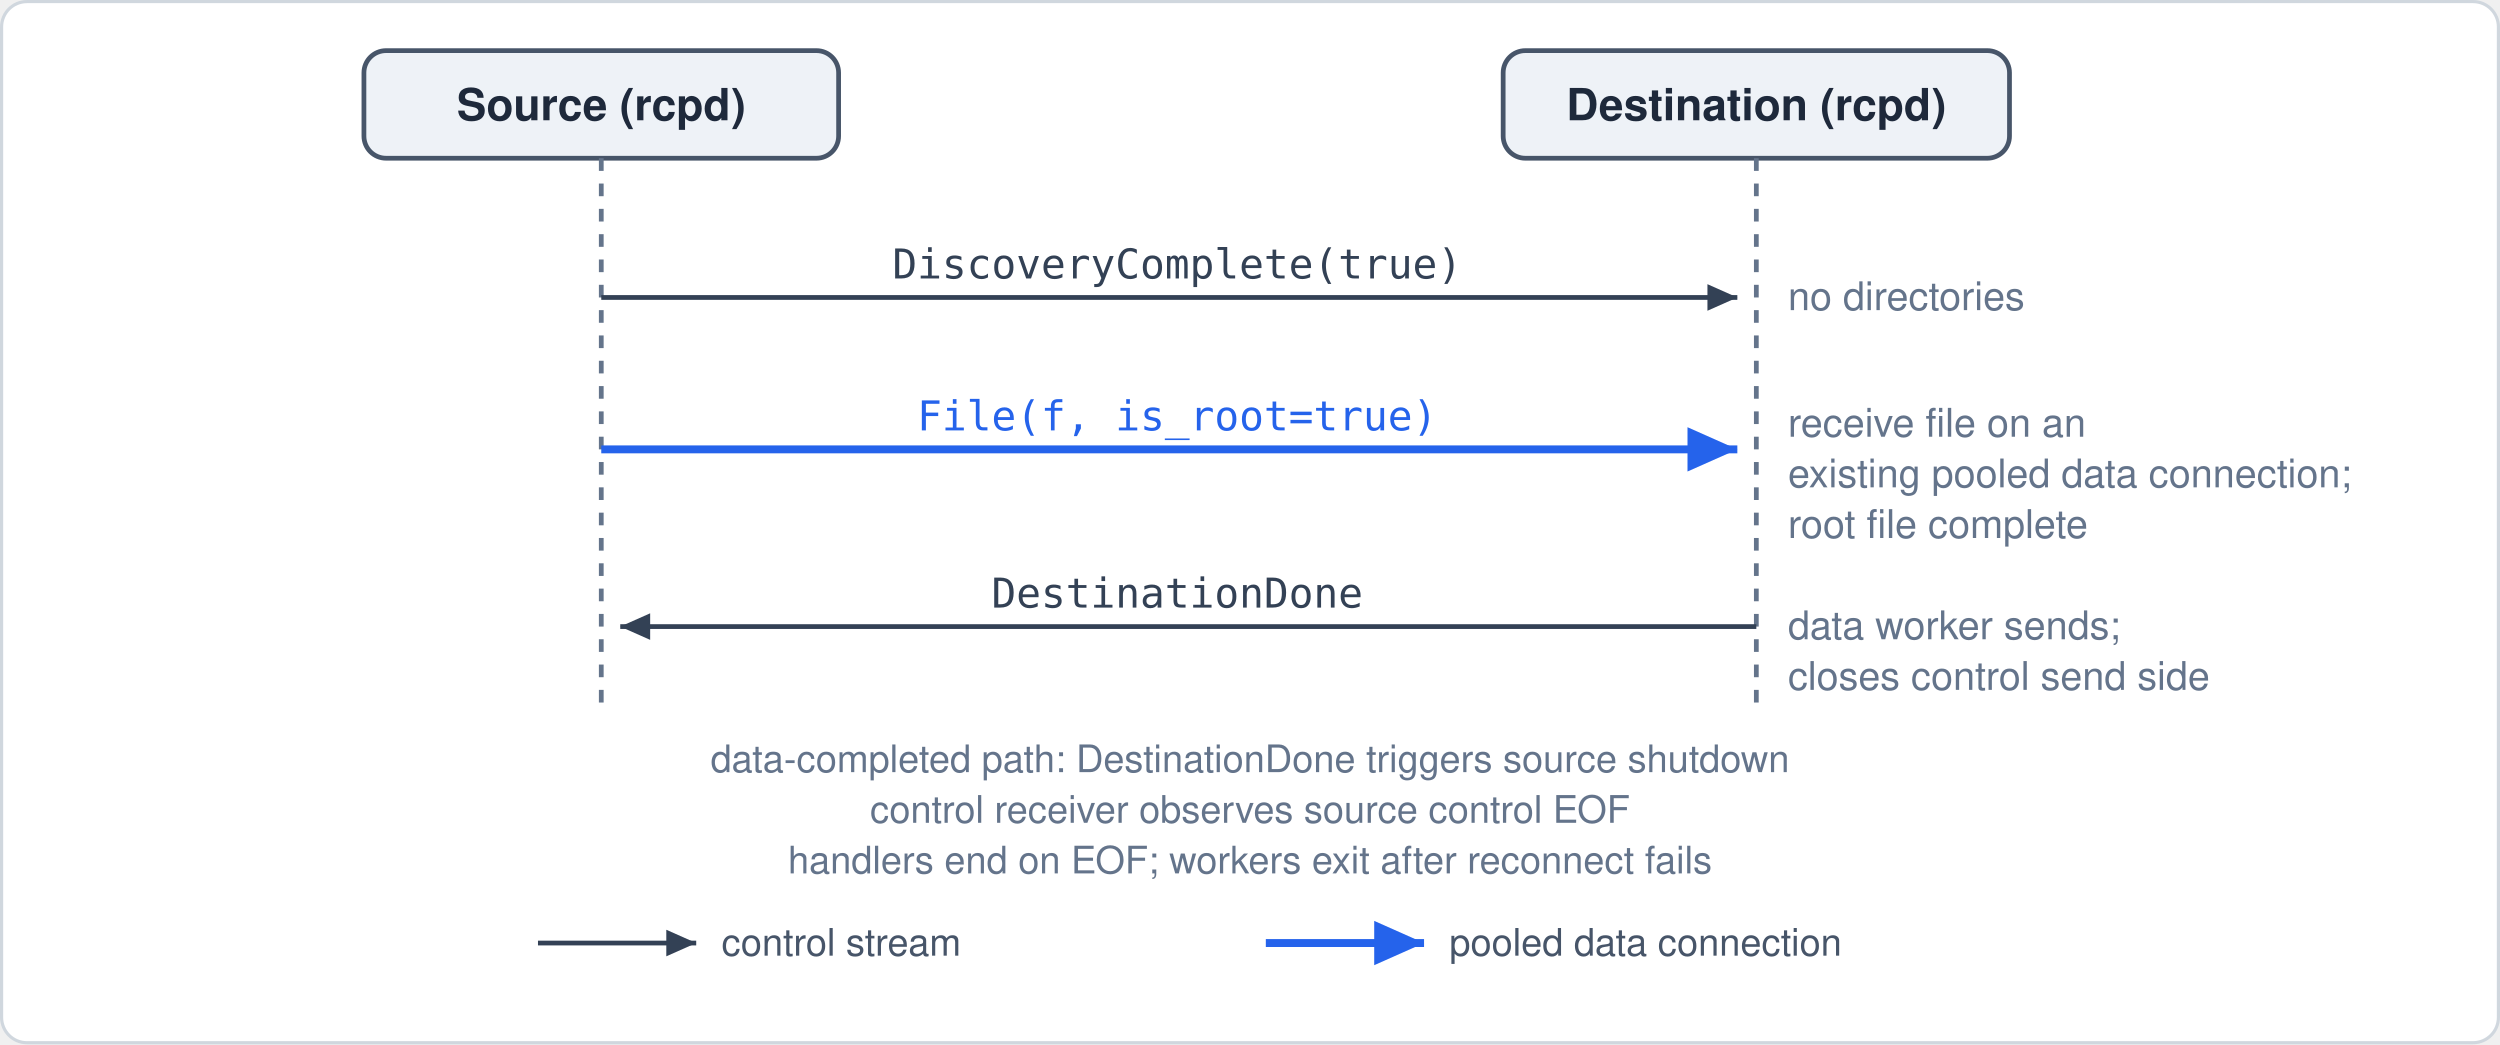
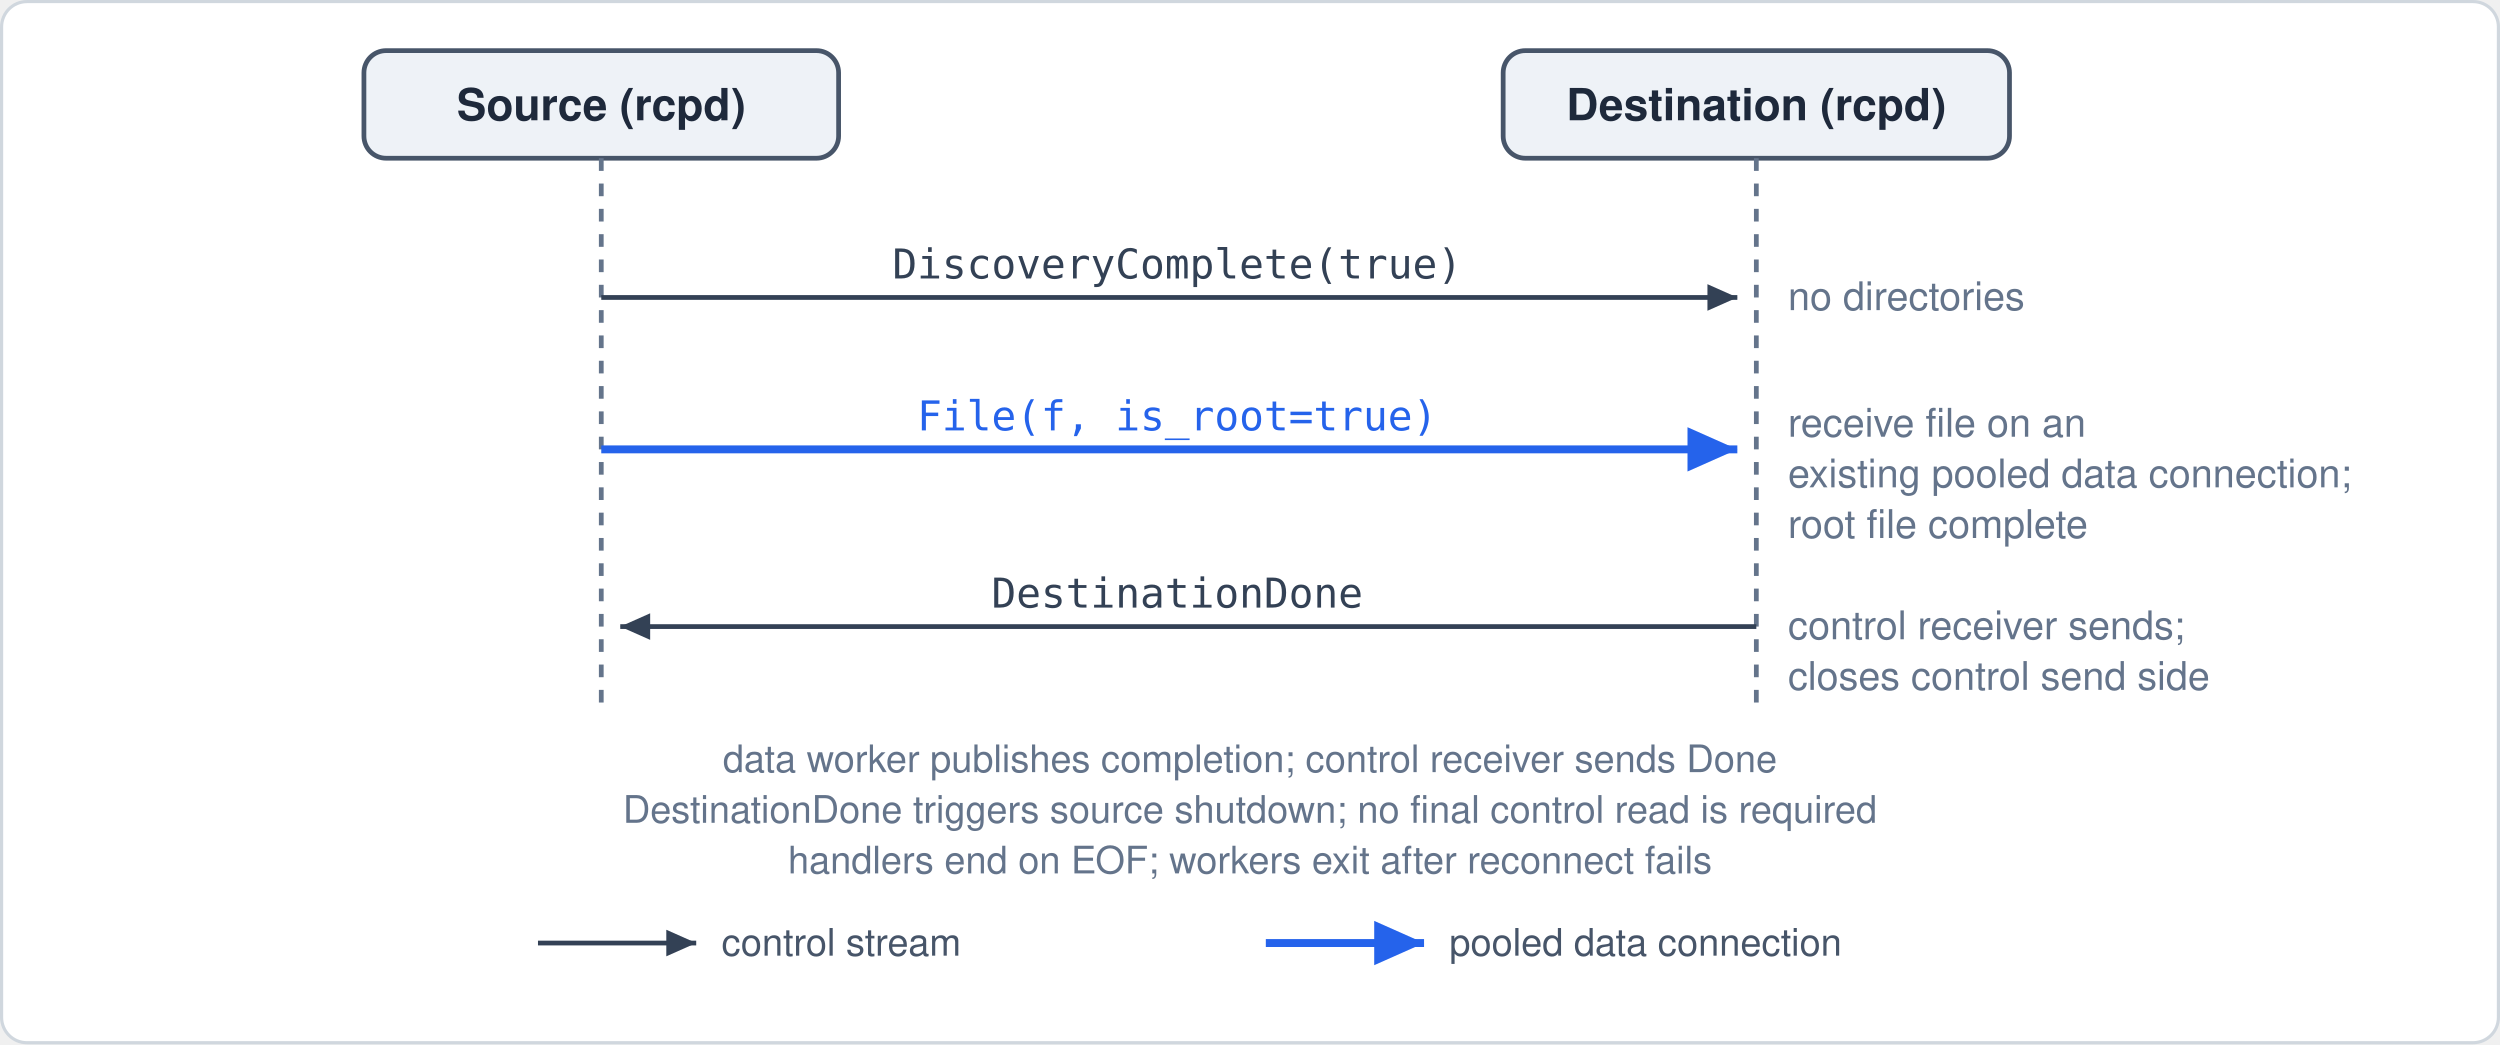
<svg xmlns="http://www.w3.org/2000/svg" viewBox="0 0 790 330" font-family="-apple-system, 'Segoe UI', Helvetica, Arial, sans-serif" role="img" aria-labelledby="single-file-title single-file-desc">
  <defs>
    <marker id="ar-ctl" viewBox="0 0 10 10" refX="9" refY="5" markerWidth="7" markerHeight="7" orient="auto-start-reverse">
      <path d="M 0 1 L 9 5 L 0 9 z" fill="#334155" />
    </marker>
    <marker id="ar-data" viewBox="0 0 10 10" refX="9" refY="5" markerWidth="7" markerHeight="7" orient="auto-start-reverse">
      <path d="M 0 1 L 9 5 L 0 9 z" fill="#2563eb" />
    </marker>
  </defs>
  <rect x="0.5" y="0.5" width="789" height="329" rx="8" fill="#ffffff" stroke="#d0d7de" />
  <rect x="115" y="16" width="150" height="34" rx="7" fill="#eef2f7" stroke="#475569" stroke-width="1.5" />
  <text x="190" y="38" text-anchor="middle" font-size="14" font-weight="600" fill="#1e293b">Source (rcpd)</text>
  <rect x="475" y="16" width="160" height="34" rx="7" fill="#eef2f7" stroke="#475569" stroke-width="1.5" />
  <text x="555" y="38" text-anchor="middle" font-size="14" font-weight="600" fill="#1e293b">Destination (rcpd)</text>
  <line x1="190" y1="50" x2="190" y2="224" stroke="#64748b" stroke-width="1.5" stroke-dasharray="4 4" />
  <line x1="555" y1="50" x2="555" y2="224" stroke="#64748b" stroke-width="1.5" stroke-dasharray="4 4" />
  <line x1="190" y1="94" x2="549" y2="94" stroke="#334155" stroke-width="1.5" marker-end="url(#ar-ctl)" />
  <text x="372" y="88" text-anchor="middle" font-size="13" font-family="ui-monospace, SFMono-Regular, Menlo, Consolas, monospace" fill="#334155">DiscoveryComplete(true)</text>
  <text x="565" y="98" text-anchor="start" font-size="12.5" fill="#64748b">no directories</text>
  <line x1="190" y1="142" x2="549" y2="142" stroke="#2563eb" stroke-width="2.5" marker-end="url(#ar-data)" />
  <text x="372" y="136" text-anchor="middle" font-size="13" font-family="ui-monospace, SFMono-Regular, Menlo, Consolas, monospace" fill="#2563eb">File(f, is_root=true)</text>
  <g font-size="12.5" fill="#64748b">
    <text x="565" y="138" text-anchor="start">receive file on an</text>
    <text x="565" y="154" text-anchor="start">existing pooled data connection;</text>
    <text x="565" y="170" text-anchor="start">root file complete</text>
  </g>
  <line x1="555" y1="198" x2="196" y2="198" stroke="#334155" stroke-width="1.5" marker-end="url(#ar-ctl)" />
  <text x="372" y="192" text-anchor="middle" font-size="13" font-family="ui-monospace, SFMono-Regular, Menlo, Consolas, monospace" fill="#334155">DestinationDone</text>
  <g font-size="12.5" fill="#64748b">
-     <text x="565" y="202" text-anchor="start">data worker sends;</text>
+     <text x="565" y="202" text-anchor="start">control receiver sends;</text>
    <text x="565" y="218" text-anchor="start">closes control send side</text>
  </g>
  <g text-anchor="middle" font-size="12" fill="#64748b">
-     <text x="395" y="244">data-completed path: DestinationDone triggers source shutdown</text>
-     <text x="395" y="260">control receiver observes source control EOF</text>
+     <text x="395" y="244">data worker publishes completion; control receiver sends Done</text>
+     <text x="395" y="260">DestinationDone triggers source shutdown; no final control read is required</text>
    <text x="395" y="276">handlers end on EOF; workers exit after reconnect fails</text>
  </g>
  <g font-size="12">
    <line x1="170" y1="298" x2="220" y2="298" stroke="#334155" stroke-width="1.5" marker-end="url(#ar-ctl)" />
    <text x="228" y="302" fill="#475569">control stream</text>
    <line x1="400" y1="298" x2="450" y2="298" stroke="#2563eb" stroke-width="2.5" marker-end="url(#ar-data)" />
    <text x="458" y="302" fill="#475569">pooled data connection</text>
  </g>
</svg>
